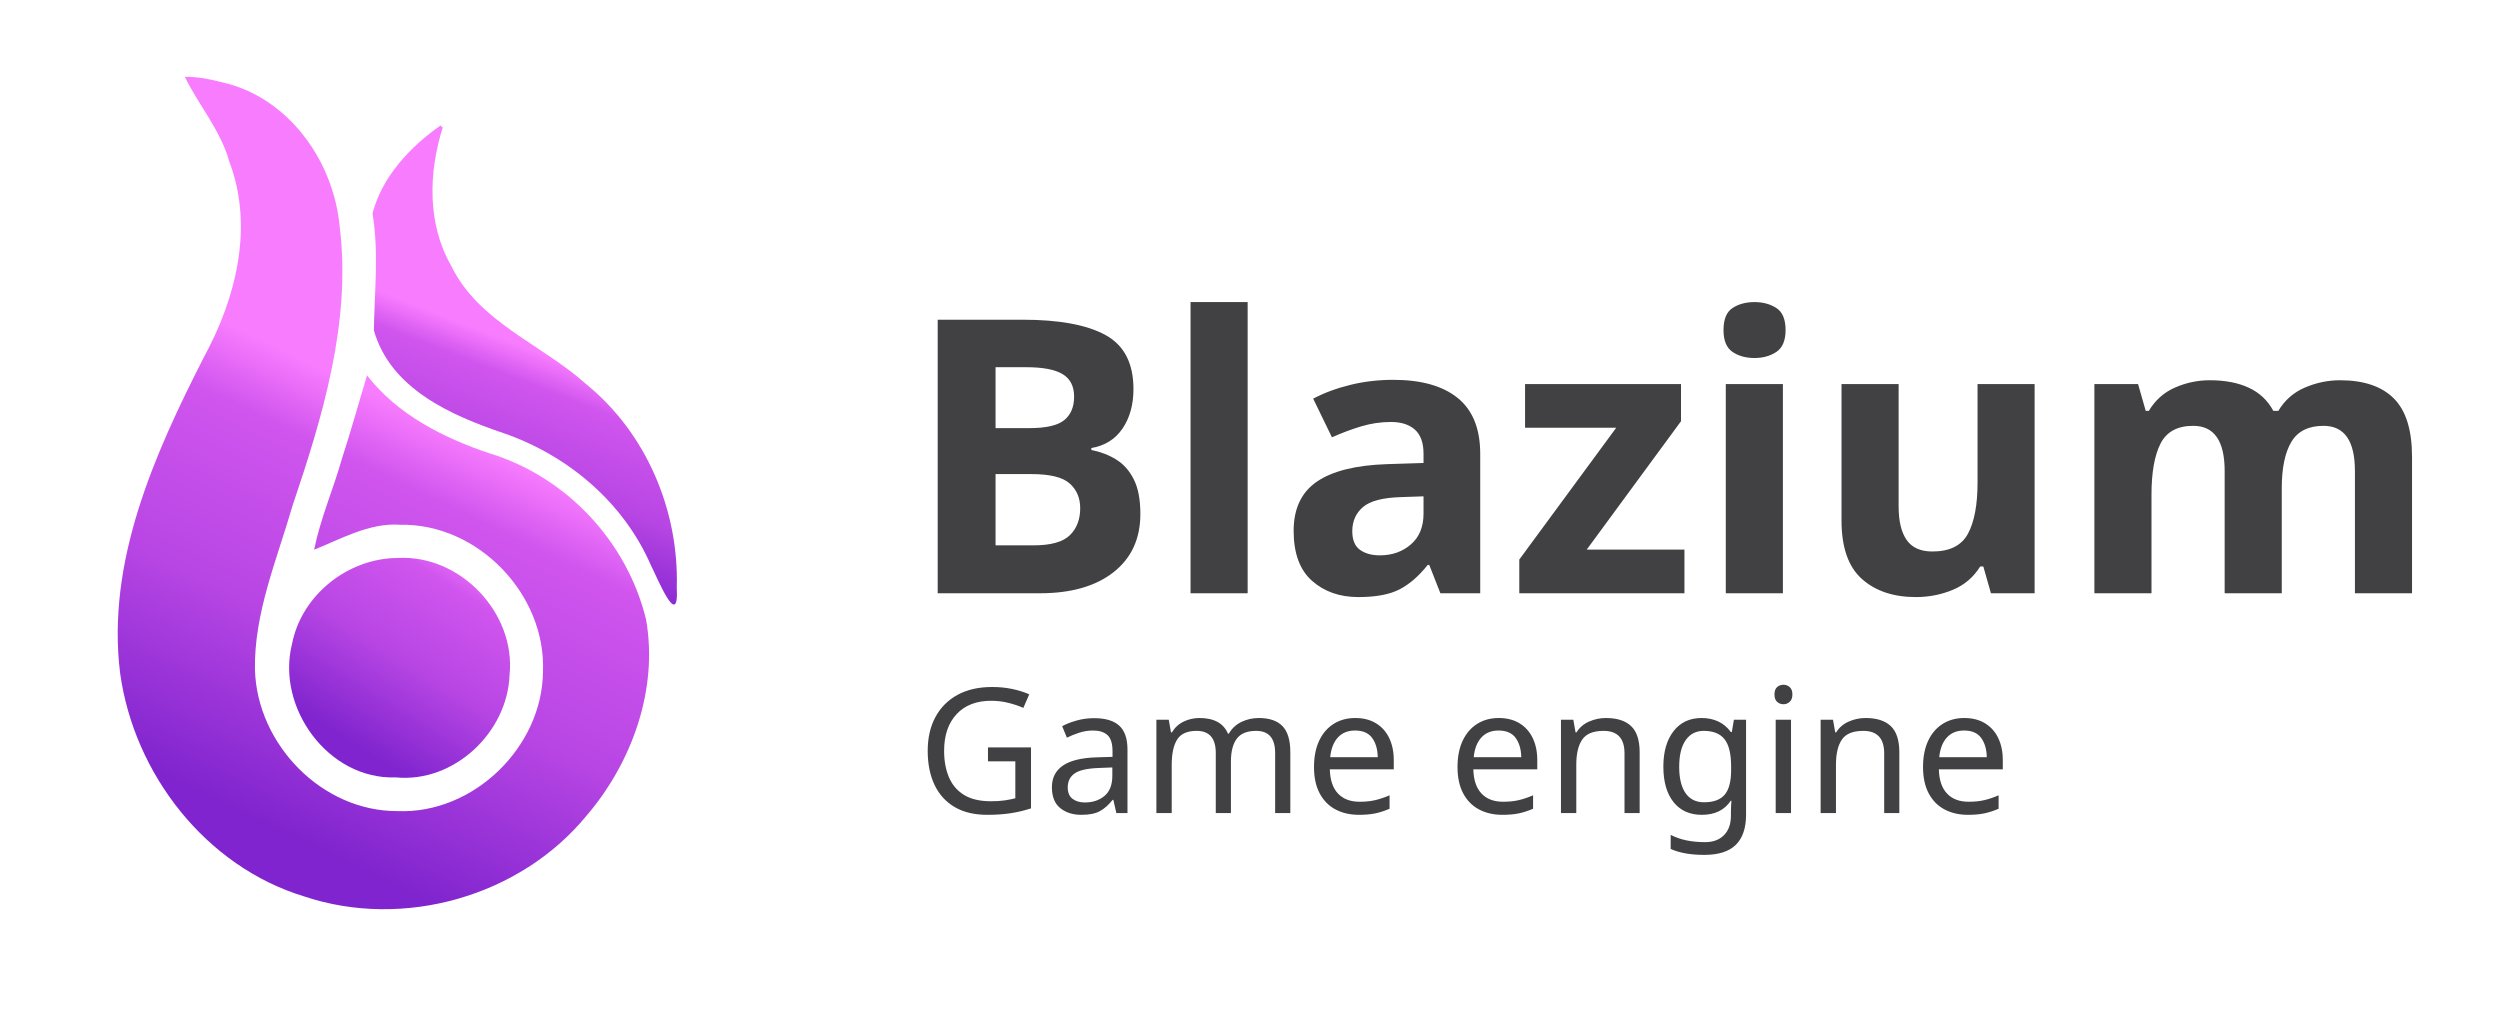
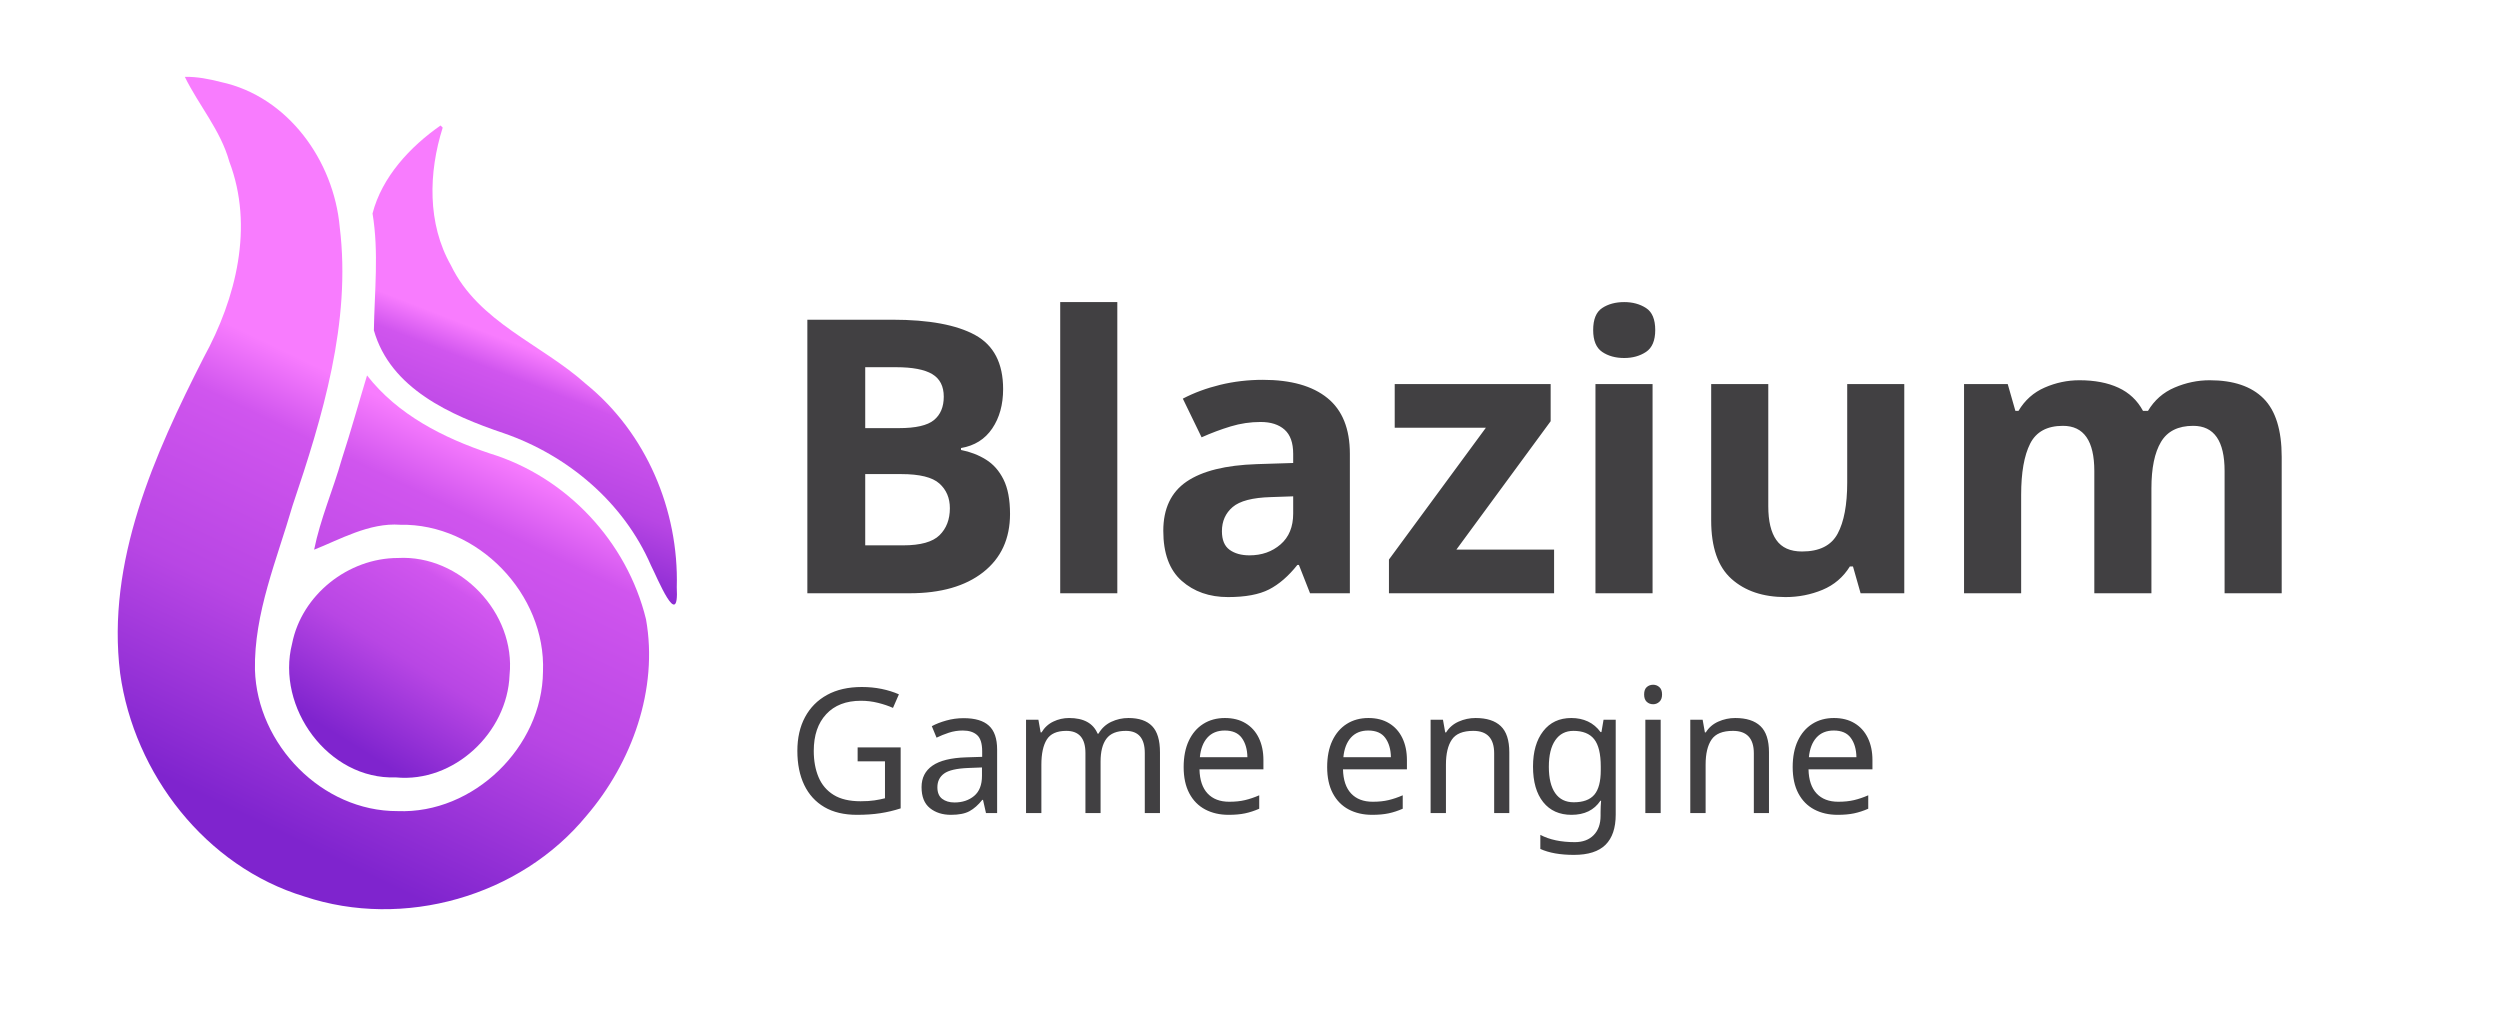
<svg xmlns="http://www.w3.org/2000/svg" xmlns:xlink="http://www.w3.org/1999/xlink" width="1024" height="414">
  <defs>
    <linearGradient xlink:href="#a" id="d" x1="496.519" x2="635.831" y1="813.477" y2="589.778" gradientTransform="translate(-29.828 14.465)scale(.3714)" gradientUnits="userSpaceOnUse" />
    <linearGradient id="a">
      <stop offset=".045" stop-color="#7f24ce" />
      <stop offset=".468" stop-color="#b846e4" />
      <stop offset=".825" stop-color="#d055ee" />
      <stop offset="1" stop-color="#f87cfe" />
    </linearGradient>
    <linearGradient xlink:href="#b" id="e" x1="269.585" x2="488.27" y1="847.204" y2="393.079" gradientTransform="translate(-29.828 14.465)scale(.3714)" gradientUnits="userSpaceOnUse" />
    <linearGradient id="b">
      <stop offset=".045" stop-color="#7f24ce" />
      <stop offset=".478" stop-color="#b846e4" />
      <stop offset=".848" stop-color="#d055ee" />
      <stop offset="1" stop-color="#f87cfe" />
    </linearGradient>
    <linearGradient xlink:href="#c" id="f" x1="635.831" x2="721.822" y1="589.778" y2="368.408" gradientTransform="translate(-29.828 14.465)scale(.3714)" gradientUnits="userSpaceOnUse" />
    <linearGradient id="c">
      <stop offset=".045" stop-color="#7f24ce" />
      <stop offset=".468" stop-color="#b846e4" />
      <stop offset=".848" stop-color="#d055ee" />
      <stop offset="1" stop-color="#f87cfe" />
    </linearGradient>
  </defs>
-   <text xml:space="preserve" x="369.954" y="243.003" fill="#414042" stroke-width="1.07" font-family="'Inter Alia'" font-size="12.84" font-weight="700" style="-inkscape-font-specification:&quot;Inter Alia, Bold&quot;;font-variant-ligatures:normal;font-variant-caps:normal;font-variant-numeric:normal;font-variant-east-asian:normal;text-align:start">
-     <tspan x="369.954" y="243.003" font-size="156.936" style="-inkscape-font-specification:&quot;Inter Alia, Bold&quot;;font-variant-ligatures:normal;font-variant-caps:normal;font-variant-numeric:normal;font-variant-east-asian:normal">Blazium</tspan>
+   <text xml:space="preserve" x="316.565" y="243.003" fill="#414042" stroke-width="1.07" font-family="'Inter Alia'" font-size="12.84" font-weight="700" style="-inkscape-font-specification:&quot;Inter Alia, Bold&quot;;font-variant-ligatures:normal;font-variant-caps:normal;font-variant-numeric:normal;font-variant-east-asian:normal;text-align:start">
+     <tspan x="316.565" y="243.003" font-size="156.936" style="-inkscape-font-specification:&quot;Inter Alia, Bold&quot;;font-variant-ligatures:normal;font-variant-caps:normal;font-variant-numeric:normal;font-variant-east-asian:normal">Blazium</tspan>
  </text>
-   <text xml:space="preserve" x="375.644" y="333.035" fill="#414042" stroke-width="1.07" font-family="'Inter Alia'" font-size="85.601" font-weight="500" style="-inkscape-font-specification:&quot;Inter Alia, Medium&quot;;font-variant-ligatures:normal;font-variant-caps:normal;font-variant-numeric:normal;font-variant-east-asian:normal;text-align:start">
-     <tspan x="375.644" y="333.035" font-size="71.335" font-weight="400" style="-inkscape-font-specification:&quot;Inter Alia, Normal&quot;;font-variant-ligatures:normal;font-variant-caps:normal;font-variant-numeric:normal;font-variant-east-asian:normal">Game engine</tspan>
+   <text xml:space="preserve" x="322.255" y="333.035" fill="#414042" stroke-width="1.07" font-family="'Inter Alia'" font-size="85.601" font-weight="500" style="-inkscape-font-specification:&quot;Inter Alia, Medium&quot;;font-variant-ligatures:normal;font-variant-caps:normal;font-variant-numeric:normal;font-variant-east-asian:normal;text-align:start">
+     <tspan x="322.255" y="333.035" font-size="71.335" font-weight="400" style="-inkscape-font-specification:&quot;Inter Alia, Normal&quot;;font-variant-ligatures:normal;font-variant-caps:normal;font-variant-numeric:normal;font-variant-east-asian:normal">Game engine</tspan>
  </text>
  <path fill="url(#d)" d="m 163.003,228.552 c 25.522,-1.404 48.327,22.515 45.713,47.945 -0.877,23.545 -22.757,44.245 -46.602,41.924 -27.695,1.017 -49.13,-28.699 -42.472,-54.783 3.957,-20.071 23.05,-35.08 43.361,-35.086 z" paint-order="markers stroke fill" style="mix-blend-mode:normal" />
  <path fill="url(#e)" d="M 75.703,31.474 C 81.281,42.939 90.388,53.364 93.914,66.158 104.082,92.813 96.703,122.202 83.472,146.369 63.205,186.166 43.535,230.048 49.205,275.759 c 5.727,41.293 35.078,79.184 75.475,91.444 40.552,13.537 88.326,0.053 115.515,-33.039 18.655,-21.748 29.52,-51.878 24.408,-80.513 -7.778,-31.838 -32.588,-58.334 -63.967,-67.923 -19.014,-6.353 -37.759,-15.853 -50.293,-31.947 -3.119,10.238 -6.661,22.995 -10.382,34.421 -3.511,12.374 -8.764,24.383 -11.295,36.951 10.411,-4.094 22.628,-11.164 35.256,-10.209 31.787,-0.616 59.742,28.421 58.487,60.106 -0.256,30.941 -28.46,58.42 -59.546,57.179 -30.967,0.14 -57.508,-27.27 -58.435,-57.85 -0.424,-23.206 9.008,-45.183 15.368,-67.167 C 132.11,170.717 143.916,131.967 139.156,93.035 136.732,65.866 117.983,39.526 90.501,33.603 85.672,32.358 80.712,31.377 75.703,31.474 Z" paint-order="markers stroke fill" style="mix-blend-mode:normal" />
  <path fill="url(#f)" d="m 180.456,51.401 c -12.456,8.651 -24.027,21.113 -27.867,36.042 2.642,15.852 0.793,32.042 0.554,47.867 6.78,23.921 31.555,34.83 53.136,42.11 26.312,9.078 49.13,28.338 60.324,54.097 2.611,5.089 11.59,27.302 10.604,9.012 0.895,-31.551 -12.525,-63.269 -37.224,-83.275 -18.237,-16.375 -44,-25.23 -55.269,-48.559 -9.758,-17.118 -9.18,-38.096 -3.382,-56.419 l -0.437,-0.437 z" paint-order="markers stroke fill" style="mix-blend-mode:normal" />
</svg>
